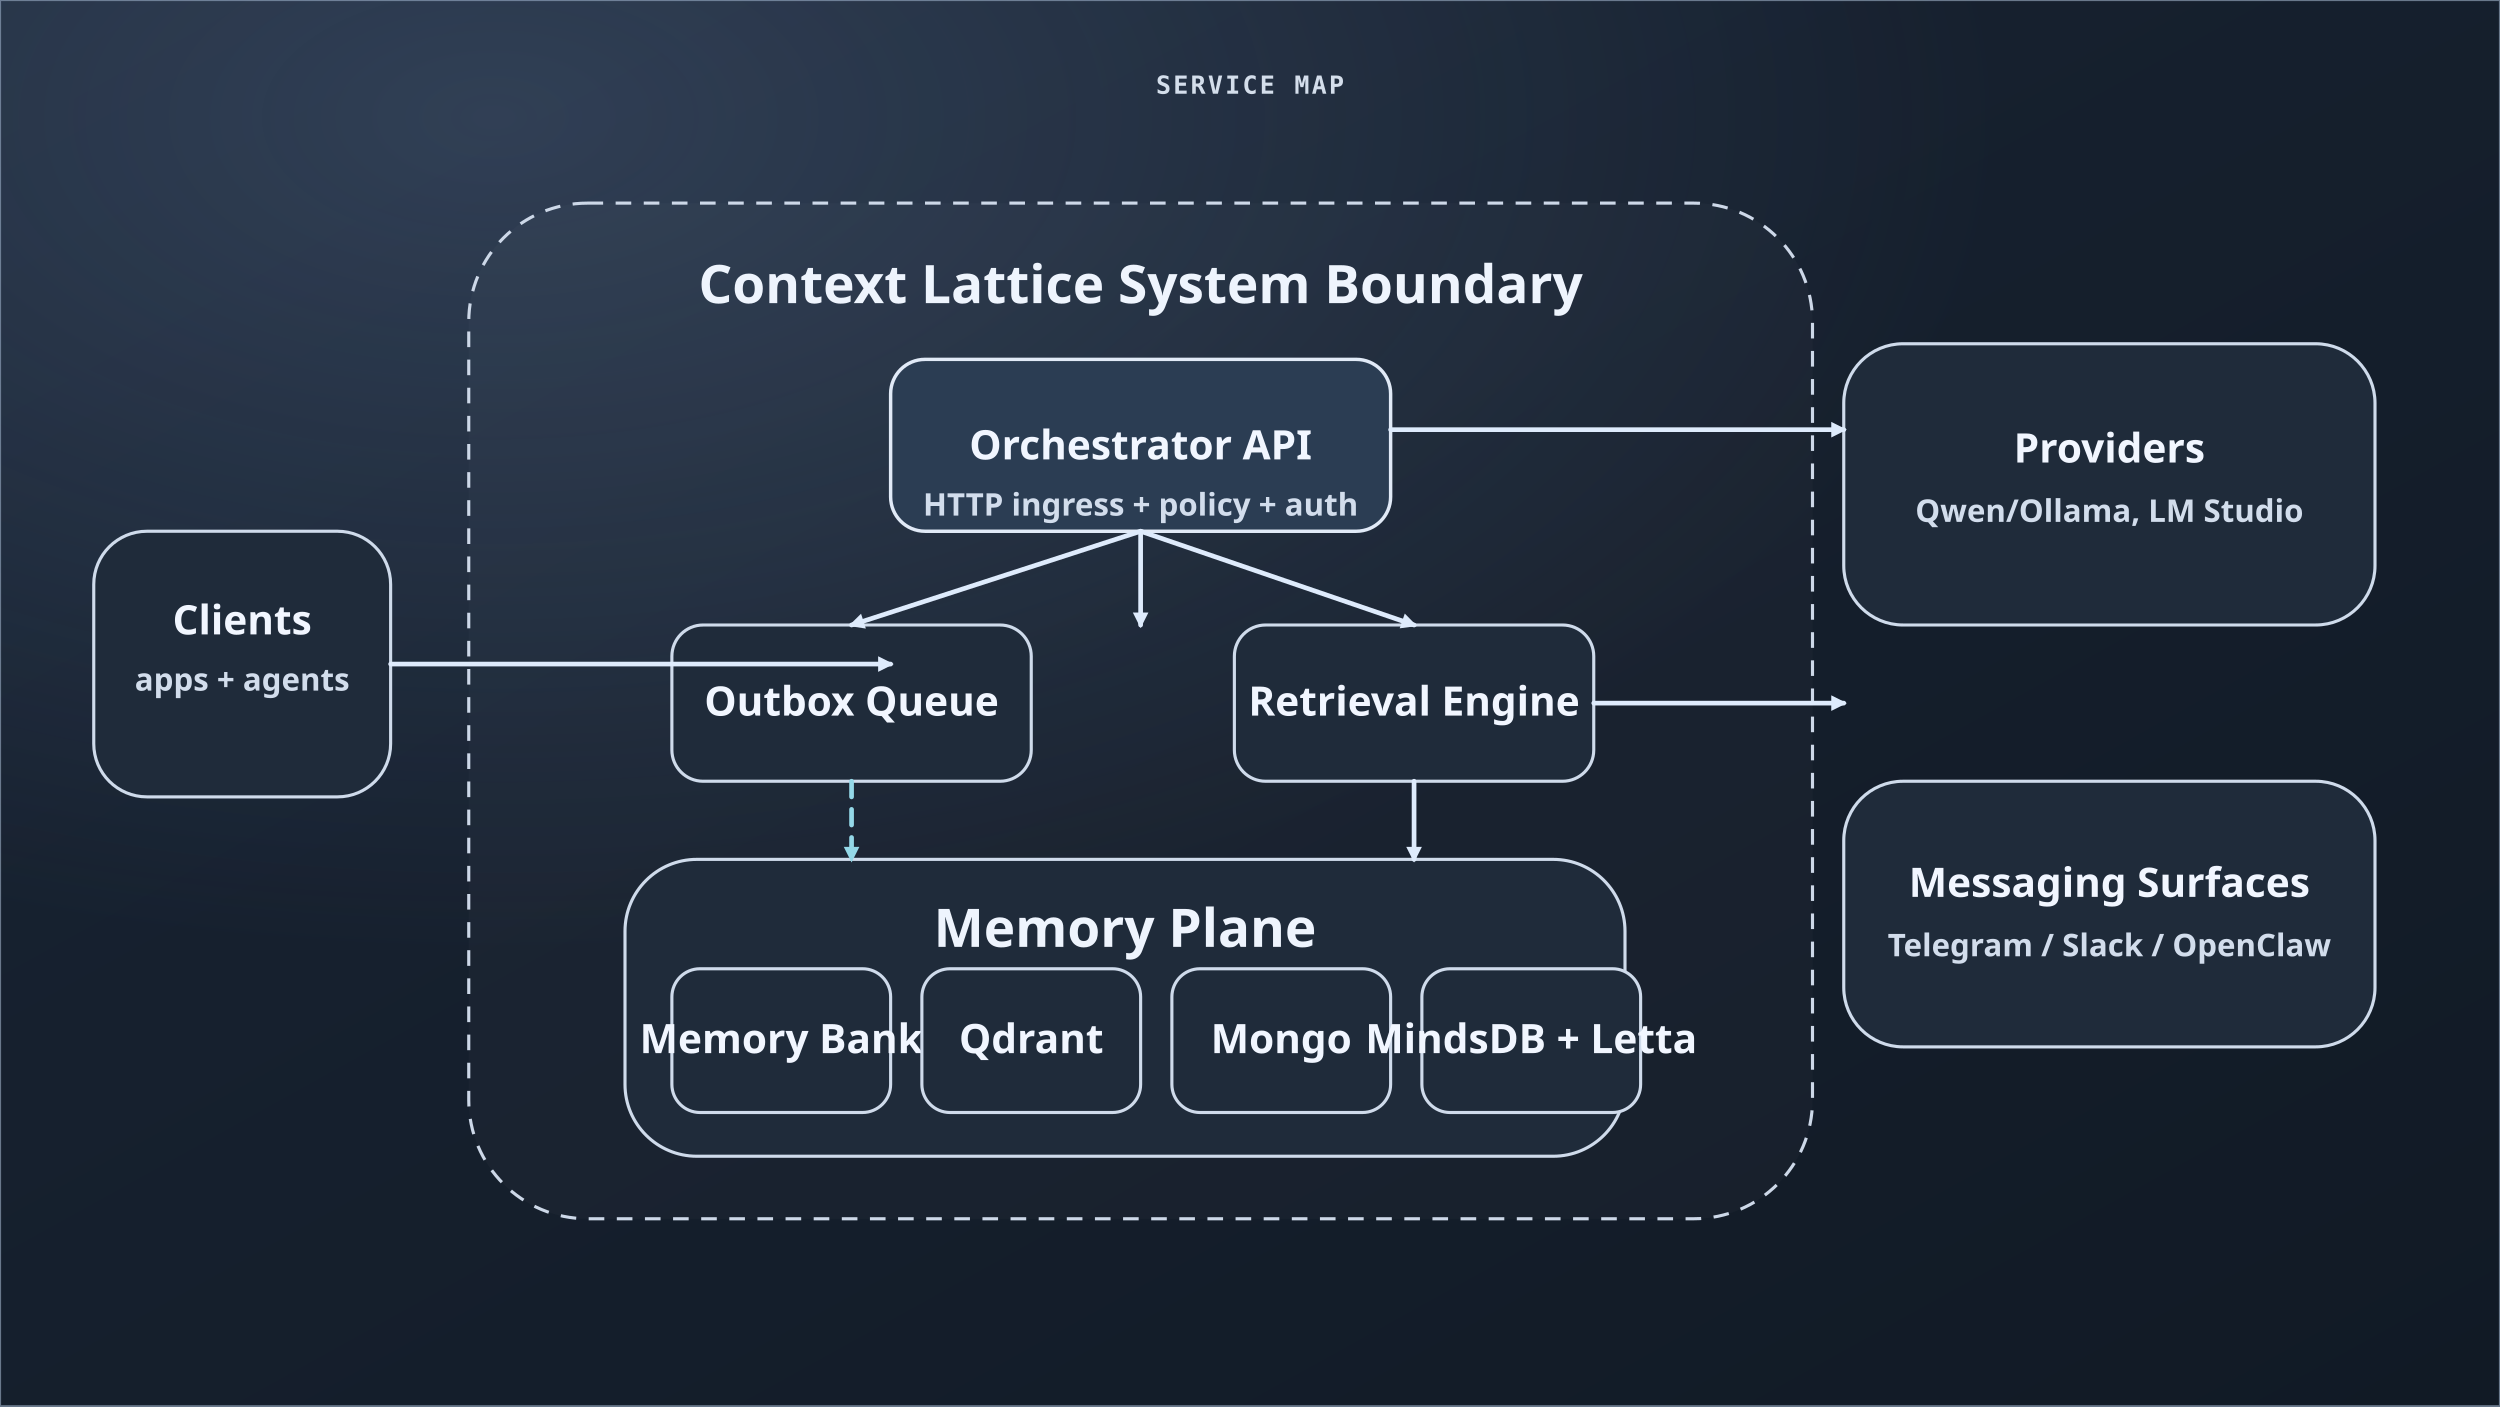
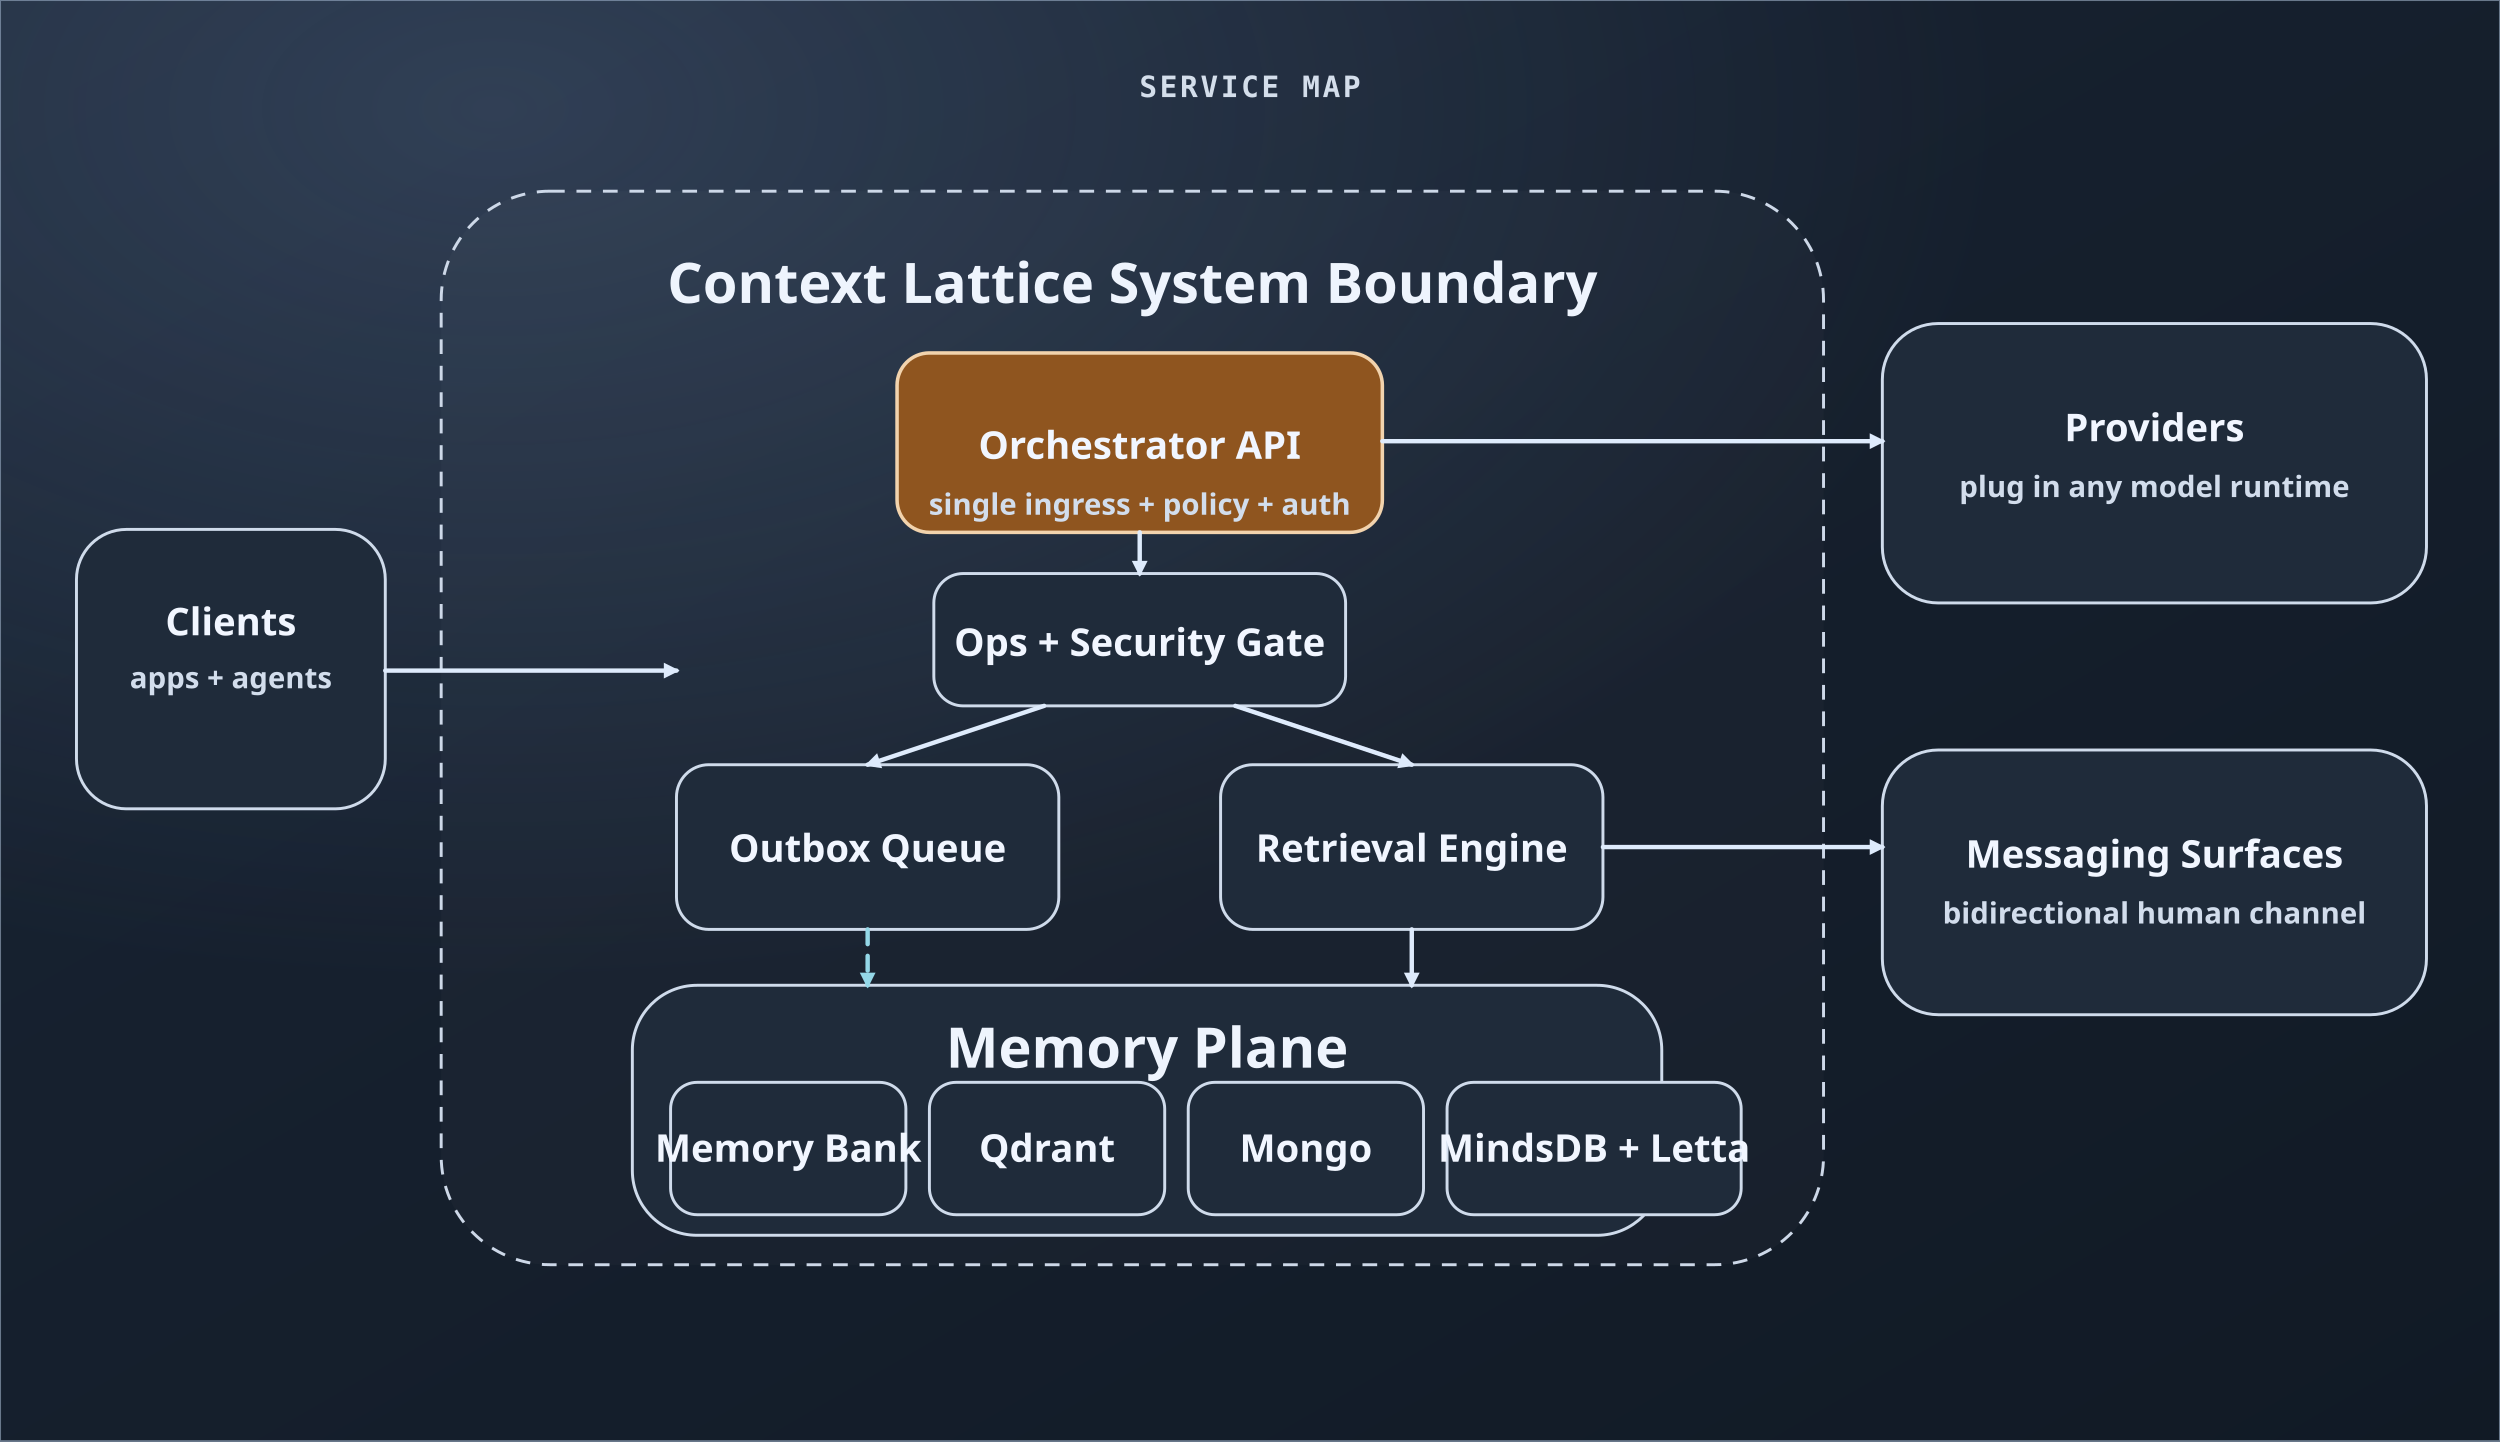
- <svg xmlns="http://www.w3.org/2000/svg" width="1600" height="900" viewBox="0 0 1600 900" role="img" aria-label="Service map showing orchestrator, core services, memory plane, and external dependencies">
+ <svg xmlns="http://www.w3.org/2000/svg" width="1700" height="980" viewBox="0 0 1700 980" role="img" aria-label="Service map showing the single orchestrator control plane, memory services, and external dependencies">
  <defs>
    <linearGradient id="bg" x1="0%" y1="0%" x2="100%" y2="100%">
      <stop offset="0%" stop-color="#192434" />
      <stop offset="100%" stop-color="#111a25" />
    </linearGradient>
    <radialGradient id="glowA" cx="20%" cy="8%" r="60%">
      <stop offset="0%" stop-color="#88a5d2" stop-opacity="0.22" />
      <stop offset="100%" stop-color="#88a5d2" stop-opacity="0" />
    </radialGradient>
-     <marker id="arrow" markerWidth="10" markerHeight="10" refX="8" refY="5" orient="auto" markerUnits="userSpaceOnUse">
-       <path d="M0 0 L10 5 L0 10 Z" fill="#deebfc" />
+     <marker id="arrow" markerWidth="10.737" markerHeight="10.737" refX="8.59" refY="5.369" orient="auto" markerUnits="userSpaceOnUse">
+       <path d="M0 0 L10.737 5.369 L0 10.737 Z" fill="#deebfc" />
    </marker>
-     <marker id="arrowAsync" markerWidth="10" markerHeight="10" refX="8" refY="5" orient="auto" markerUnits="userSpaceOnUse">
-       <path d="M0 0 L10 5 L0 10 Z" fill="#94d8e8" />
+     <marker id="arrowAsync" markerWidth="10.737" markerHeight="10.737" refX="8.59" refY="5.369" orient="auto" markerUnits="userSpaceOnUse">
+       <path d="M0 0 L10.737 5.369 L0 10.737 Z" fill="#94d8e8" />
    </marker>
    <style>
      .frame { fill: url(#bg); stroke: #69788b; stroke-width: 1.4; }
      .boundary { fill: rgba(255,255,255,0.02); stroke: #cdd8e8; stroke-width: 2; stroke-dasharray: 10 8; }
      .node { fill: #1f2b3a; stroke: #cfdbeb; stroke-width: 2; }
-       .core { fill: #2b3d53; stroke: #e1eaf7; stroke-width: 2.2; }
-       .title { font: 700 16px 'IBM Plex Mono', monospace; fill: #d4deeb; letter-spacing: 0.09em; }
-       .h2 { font: 700 34px 'IBM Plex Sans', sans-serif; fill: #eef4fd; }
+       .core { fill: #8f551f; stroke: #f2d3ad; stroke-width: 2.4; }
+       .title { font: 700 20px 'IBM Plex Mono', monospace; fill: #d4deeb; letter-spacing: 0.09em; }
+       .h2 { font: 700 38px 'IBM Plex Sans', sans-serif; fill: #eef4fd; }
      .label { font: 700 26px 'IBM Plex Sans', sans-serif; fill: #f1f6ff; }
      .sub { font: 600 20px 'IBM Plex Sans', sans-serif; fill: #d2ddec; }
      .sync { stroke: #deebfc; stroke-width: 3; fill: none; stroke-linecap: round; stroke-linejoin: round; }
      .async { stroke: #94d8e8; stroke-width: 3; fill: none; stroke-dasharray: 10 8; stroke-linecap: round; stroke-linejoin: round; }
    </style>
  </defs>
-   <rect x="0" y="0" width="1600" height="900" class="frame" />
-   <rect x="0" y="0" width="1600" height="900" fill="url(#glowA)" />
-   <text x="800" y="60" text-anchor="middle" class="title">SERVICE MAP</text>
-   <rect x="300" y="130" width="860" height="650" rx="76" class="boundary" />
-   <text x="730" y="194" text-anchor="middle" class="h2">Context Lattice System Boundary</text>
-   <rect x="60" y="340" width="190" height="170" rx="34" class="node" />
-   <text x="155" y="406" text-anchor="middle" class="label">Clients</text>
-   <text x="155" y="442" text-anchor="middle" class="sub">apps + agents</text>
-   <rect x="570" y="230" width="320" height="110" rx="22" class="core" />
-   <text x="730" y="294" text-anchor="middle" class="label">Orchestrator API</text>
-   <text x="730" y="330" text-anchor="middle" class="sub">HTTP ingress + policy + auth</text>
-   <rect x="430" y="400" width="230" height="100" rx="20" class="node" />
-   <text x="545" y="458" text-anchor="middle" class="label">Outbox Queue</text>
-   <rect x="790" y="400" width="230" height="100" rx="20" class="node" />
-   <text x="905" y="458" text-anchor="middle" class="label">Retrieval Engine</text>
-   <rect x="400" y="550" width="640" height="190" rx="46" class="node" />
-   <text x="720" y="606" text-anchor="middle" class="h2">Memory Plane</text>
-   <rect x="430" y="620" width="140" height="92" rx="18" class="node" />
-   <text x="500" y="674" text-anchor="middle" class="label">Memory Bank</text>
-   <rect x="590" y="620" width="140" height="92" rx="18" class="node" />
-   <text x="660" y="674" text-anchor="middle" class="label">Qdrant</text>
-   <rect x="750" y="620" width="140" height="92" rx="18" class="node" />
-   <text x="820" y="674" text-anchor="middle" class="label">Mongo</text>
-   <rect x="910" y="620" width="140" height="92" rx="18" class="node" />
-   <text x="980" y="674" text-anchor="middle" class="label">MindsDB + Letta</text>
-   <rect x="1180" y="220" width="340" height="180" rx="38" class="node" />
-   <text x="1350" y="296" text-anchor="middle" class="label">Providers</text>
-   <text x="1350" y="334" text-anchor="middle" class="sub">Qwen/Ollama, LM Studio</text>
-   <rect x="1180" y="500" width="340" height="170" rx="38" class="node" />
-   <text x="1350" y="574" text-anchor="middle" class="label">Messaging Surfaces</text>
-   <text x="1350" y="612" text-anchor="middle" class="sub">Telegram / Slack / OpenClaw</text>
-   <path class="sync" d="M250 425 H570" marker-end="url(#arrow)" />
-   <path class="sync" d="M730 340 V400" marker-end="url(#arrow)" />
-   <path class="sync" d="M730 340 L545 400" marker-end="url(#arrow)" />
-   <path class="sync" d="M730 340 L905 400" marker-end="url(#arrow)" />
-   <path class="sync" d="M890 275 H1180" marker-end="url(#arrow)" />
-   <path class="sync" d="M1020 450 H1180" marker-end="url(#arrow)" />
-   <path class="sync" d="M905 500 V550" marker-end="url(#arrow)" />
-   <path class="async" d="M545 500 V550" marker-end="url(#arrowAsync)" />
+   <rect x="0" y="0" width="1700" height="980" class="frame" />
+   <rect x="0" y="0" width="1700" height="980" fill="url(#glowA)" />
+   <text x="850" y="66" text-anchor="middle" class="title">SERVICE MAP</text>
+   <rect x="300" y="130" width="940" height="730" rx="74" class="boundary" />
+   <text x="770" y="206" text-anchor="middle" class="h2">Context Lattice System Boundary</text>
+   <rect x="52" y="360" width="210" height="190" rx="34" class="node" />
+   <text x="157" y="432" text-anchor="middle" class="label">Clients</text>
+   <text x="157" y="468" text-anchor="middle" class="sub">apps + agents</text>
+   <rect x="610" y="240" width="330" height="122" rx="22" class="core" />
+   <text x="775" y="312" text-anchor="middle" class="label">Orchestrator API</text>
+   <text x="775" y="350" text-anchor="middle" class="sub">single ingress + policy + auth</text>
+   <rect x="635" y="390" width="280" height="90" rx="20" class="node" />
+   <text x="775" y="446" text-anchor="middle" class="label">Ops + Security Gate</text>
+   <rect x="460" y="520" width="260" height="112" rx="22" class="node" />
+   <text x="590" y="586" text-anchor="middle" class="label">Outbox Queue</text>
+   <rect x="830" y="520" width="260" height="112" rx="22" class="node" />
+   <text x="960" y="586" text-anchor="middle" class="label">Retrieval Engine</text>
+   <rect x="430" y="670" width="700" height="170" rx="44" class="node" />
+   <text x="780" y="726" text-anchor="middle" class="h2">Memory Plane</text>
+   <rect x="456" y="736" width="160" height="90" rx="18" class="node" />
+   <text x="536" y="790" text-anchor="middle" class="label">Memory Bank</text>
+   <rect x="632" y="736" width="160" height="90" rx="18" class="node" />
+   <text x="712" y="790" text-anchor="middle" class="label">Qdrant</text>
+   <rect x="808" y="736" width="160" height="90" rx="18" class="node" />
+   <text x="888" y="790" text-anchor="middle" class="label">Mongo</text>
+   <rect x="984" y="736" width="200" height="90" rx="18" class="node" />
+   <text x="1084" y="790" text-anchor="middle" class="label">MindsDB + Letta</text>
+   <rect x="1280" y="220" width="370" height="190" rx="38" class="node" />
+   <text x="1465" y="300" text-anchor="middle" class="label">Providers</text>
+   <text x="1465" y="338" text-anchor="middle" class="sub">plug in any model runtime</text>
+   <rect x="1280" y="510" width="370" height="180" rx="38" class="node" />
+   <text x="1465" y="590" text-anchor="middle" class="label">Messaging Surfaces</text>
+   <text x="1465" y="628" text-anchor="middle" class="sub">bidirectional human channel</text>
+   <path class="sync" d="M262 456 H460" marker-end="url(#arrow)" />
+   <path class="sync" d="M775 362 V390" marker-end="url(#arrow)" />
+   <path class="sync" d="M710 480 L590 520" marker-end="url(#arrow)" />
+   <path class="sync" d="M840 480 L960 520" marker-end="url(#arrow)" />
+   <path class="sync" d="M940 300 H1280" marker-end="url(#arrow)" />
+   <path class="sync" d="M1090 576 H1280" marker-end="url(#arrow)" />
+   <path class="sync" d="M960 632 V670" marker-end="url(#arrow)" />
+   <path class="async" d="M590 632 V670" marker-end="url(#arrowAsync)" />
</svg>
